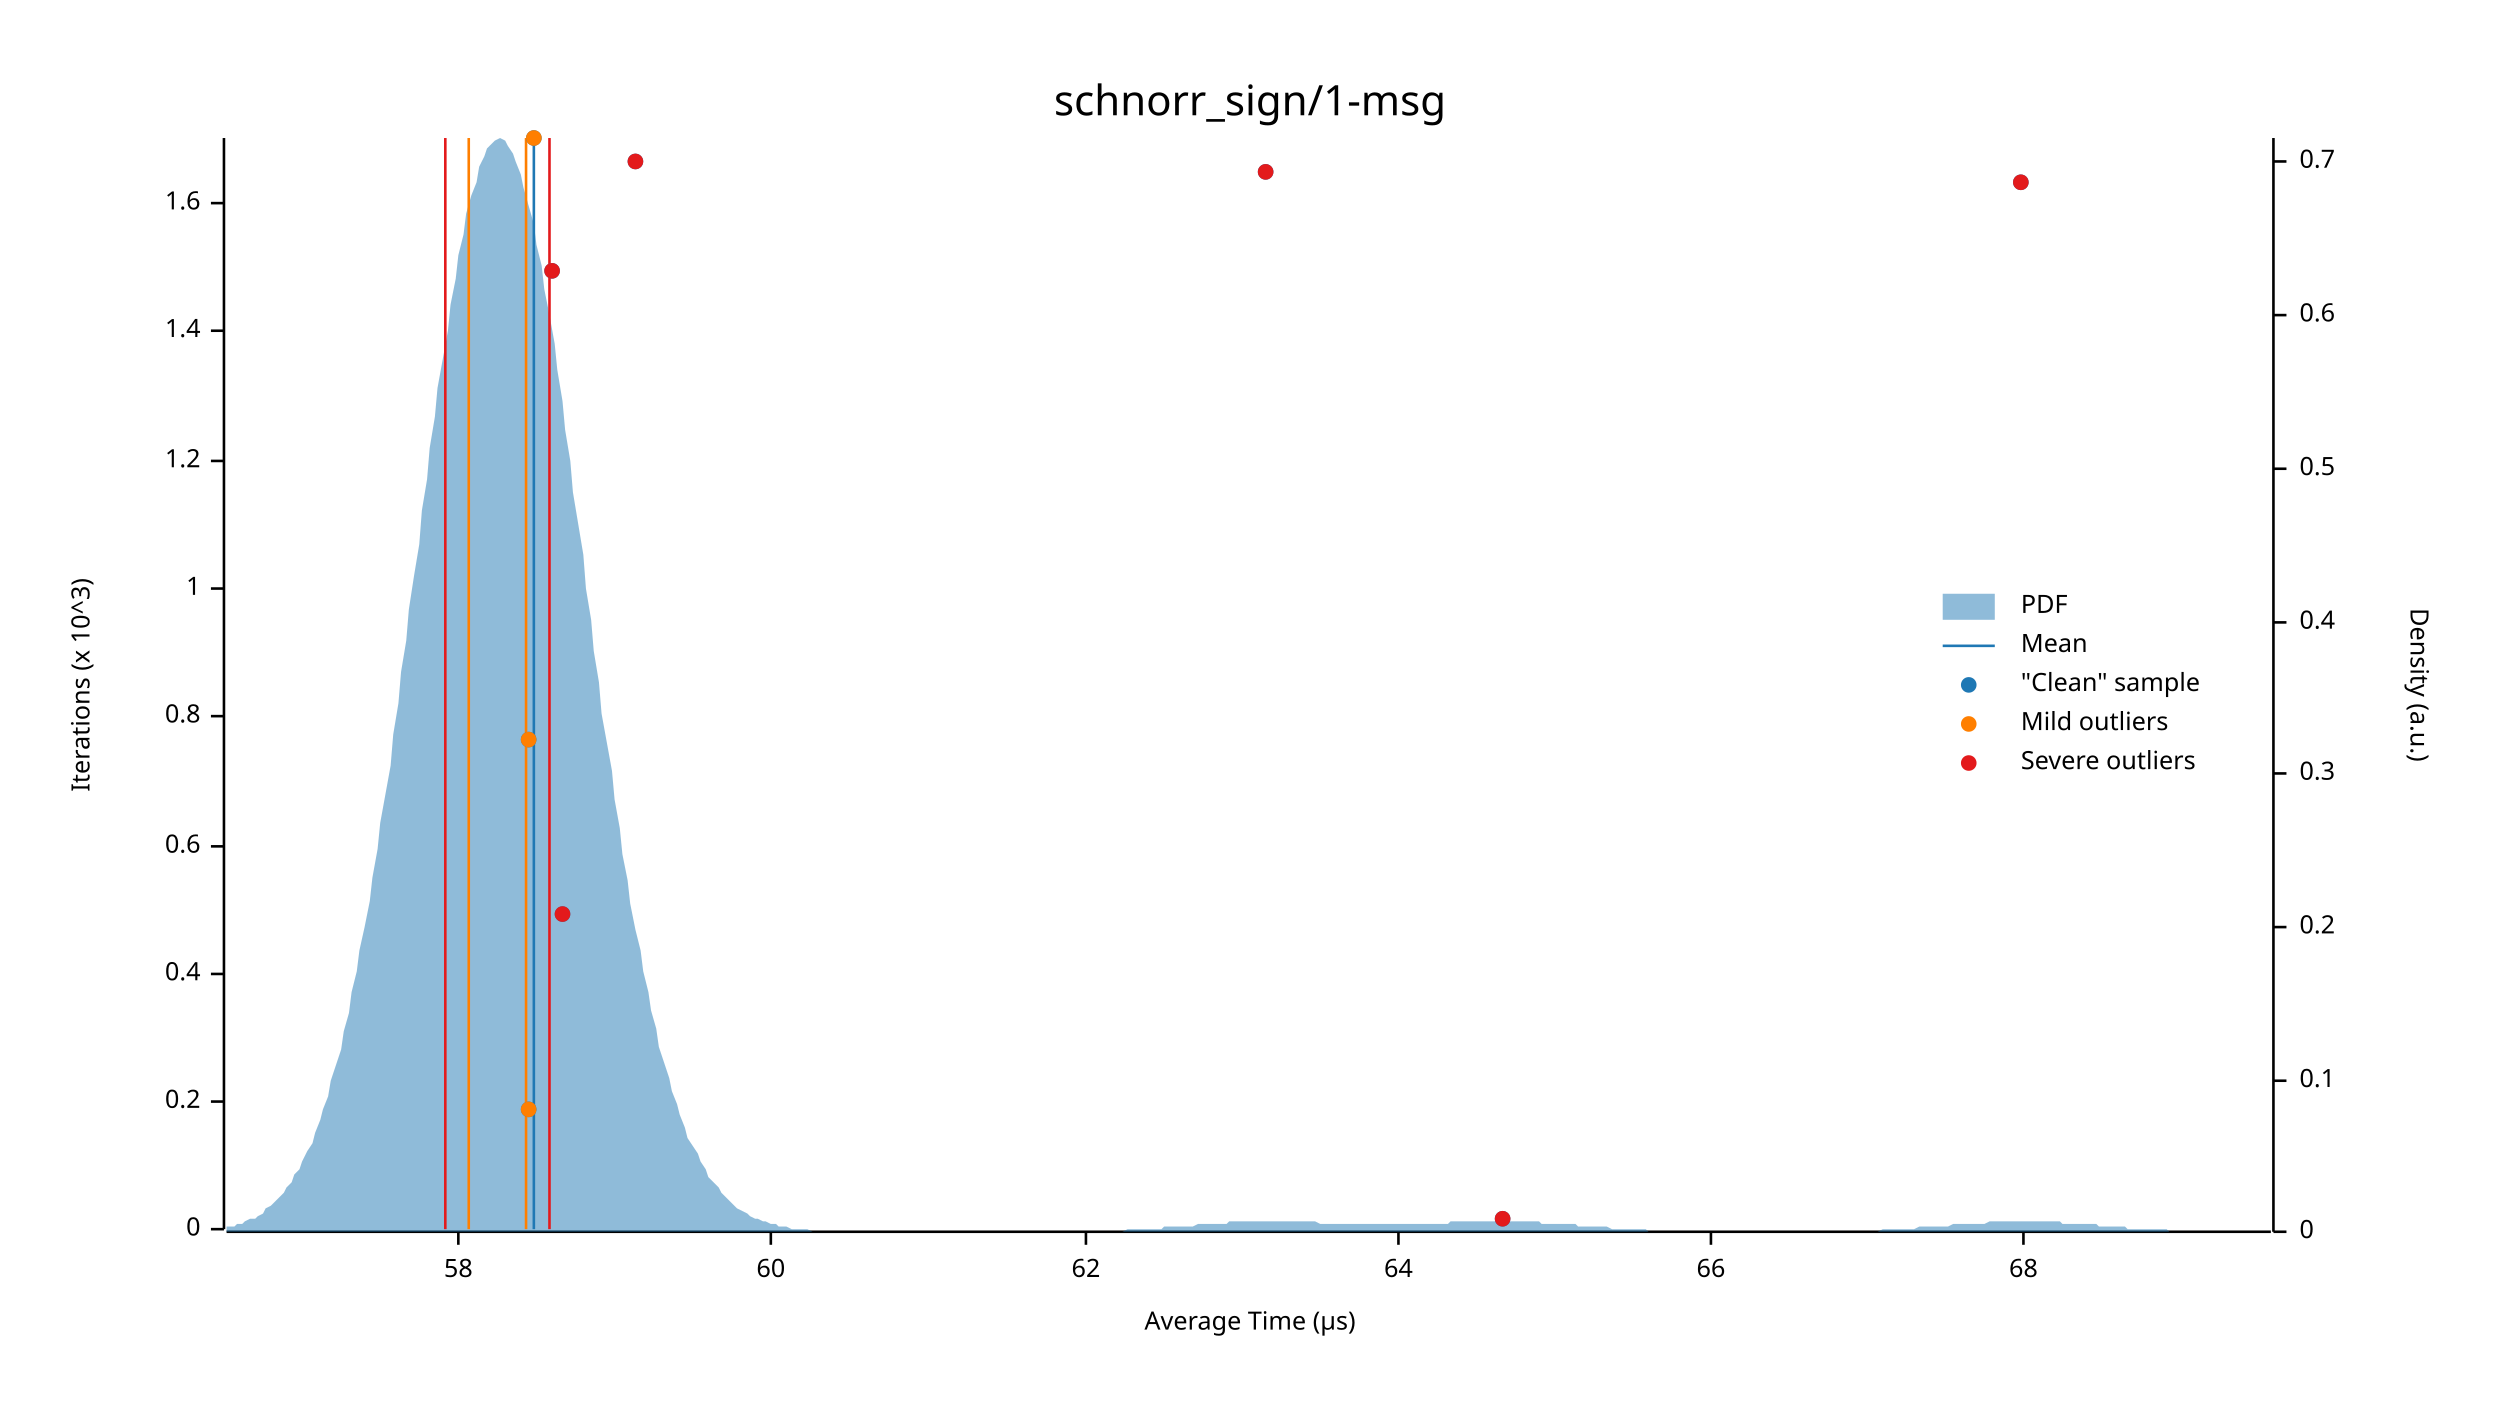
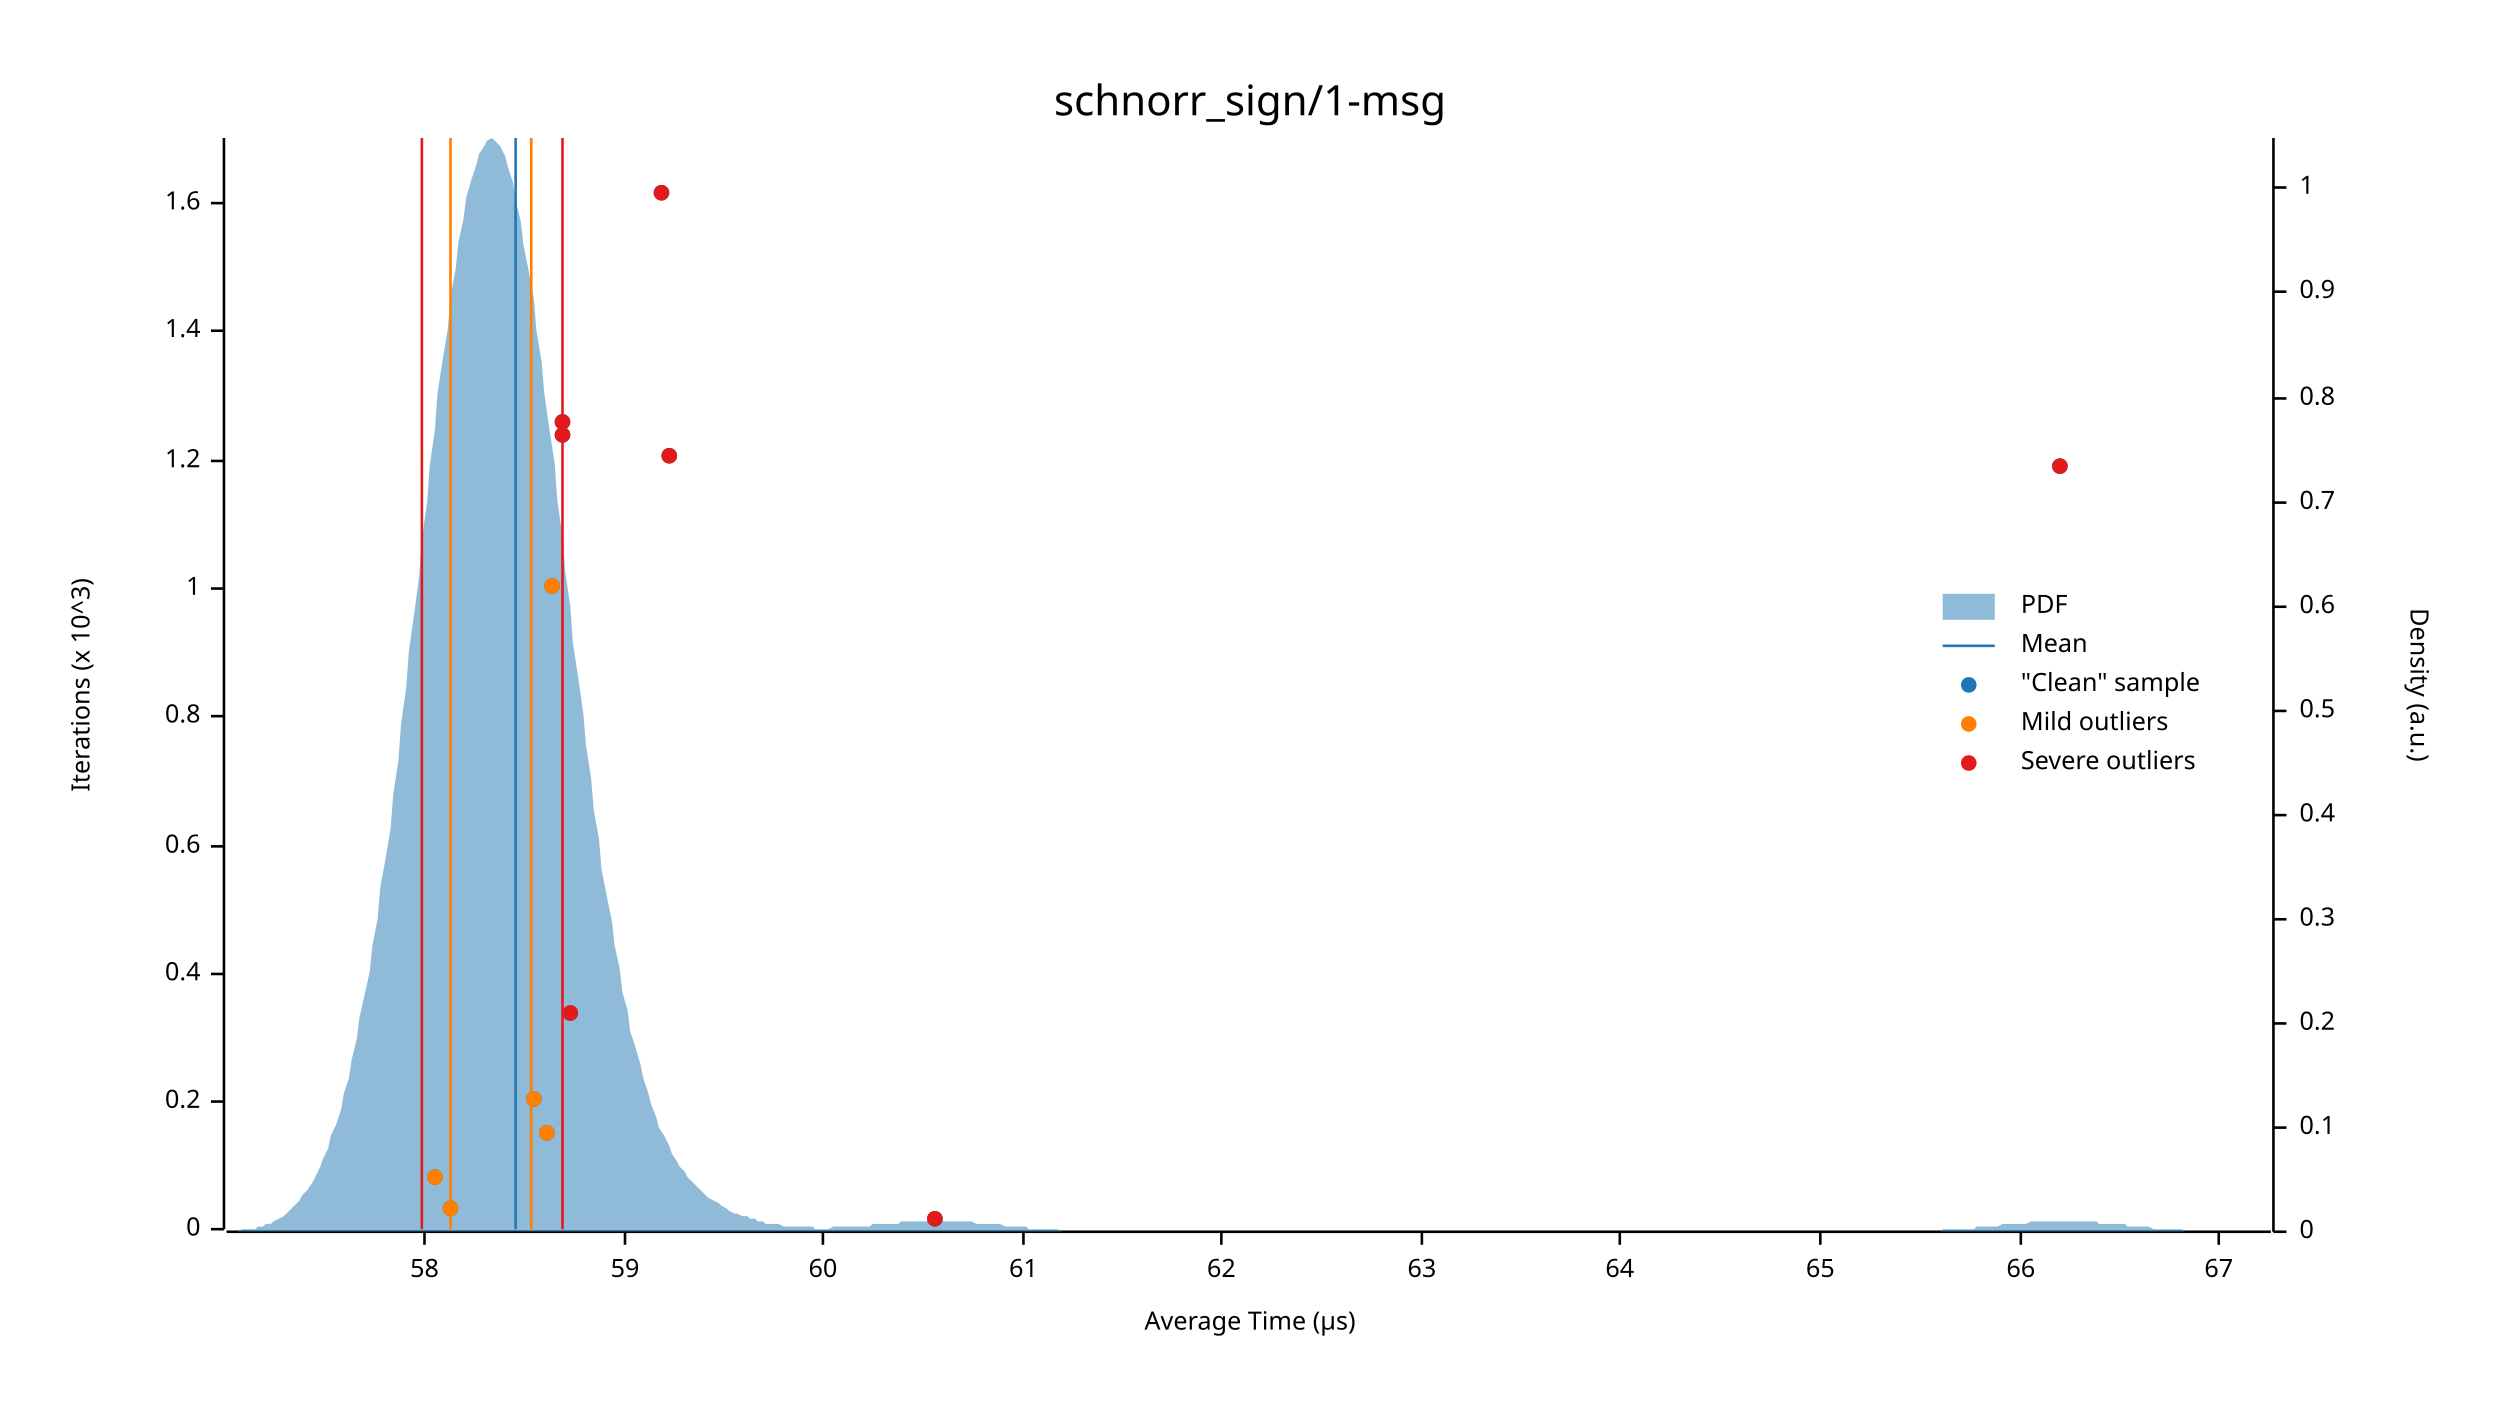
<svg xmlns="http://www.w3.org/2000/svg" width="960" height="540" viewBox="0 0 960 540">
  <text x="480" y="32" dy="0.76em" text-anchor="middle" font-family="sans-serif" font-size="16.129" opacity="1" fill="#000000">
schnorr_sign/1-msg
</text>
  <text x="27" y="263" dy="0.76em" text-anchor="middle" font-family="sans-serif" font-size="9.677" opacity="1" fill="#000000" transform="rotate(270, 27, 263)">
Iterations (x 10^3)
</text>
  <text x="480" y="513" dy="-0.5ex" text-anchor="middle" font-family="sans-serif" font-size="9.677" opacity="1" fill="#000000">
Average Time (µs)
</text>
  <polyline fill="none" opacity="1" stroke="#000000" stroke-width="1" points="86,53 86,472 " />
  <text x="77" y="472" dy="0.5ex" text-anchor="end" font-family="sans-serif" font-size="9.677" opacity="1" fill="#000000">
0
</text>
  <polyline fill="none" opacity="1" stroke="#000000" stroke-width="1" points="81,472 86,472 " />
  <text x="77" y="423" dy="0.5ex" text-anchor="end" font-family="sans-serif" font-size="9.677" opacity="1" fill="#000000">
0.2
</text>
  <polyline fill="none" opacity="1" stroke="#000000" stroke-width="1" points="81,423 86,423 " />
  <text x="77" y="374" dy="0.5ex" text-anchor="end" font-family="sans-serif" font-size="9.677" opacity="1" fill="#000000">
0.4
</text>
  <polyline fill="none" opacity="1" stroke="#000000" stroke-width="1" points="81,374 86,374 " />
  <text x="77" y="325" dy="0.5ex" text-anchor="end" font-family="sans-serif" font-size="9.677" opacity="1" fill="#000000">
0.6
</text>
  <polyline fill="none" opacity="1" stroke="#000000" stroke-width="1" points="81,325 86,325 " />
  <text x="77" y="275" dy="0.5ex" text-anchor="end" font-family="sans-serif" font-size="9.677" opacity="1" fill="#000000">
0.8
</text>
  <polyline fill="none" opacity="1" stroke="#000000" stroke-width="1" points="81,275 86,275 " />
  <text x="77" y="226" dy="0.5ex" text-anchor="end" font-family="sans-serif" font-size="9.677" opacity="1" fill="#000000">
1
</text>
  <polyline fill="none" opacity="1" stroke="#000000" stroke-width="1" points="81,226 86,226 " />
  <text x="77" y="177" dy="0.5ex" text-anchor="end" font-family="sans-serif" font-size="9.677" opacity="1" fill="#000000">
1.2
</text>
  <polyline fill="none" opacity="1" stroke="#000000" stroke-width="1" points="81,177 86,177 " />
  <text x="77" y="127" dy="0.5ex" text-anchor="end" font-family="sans-serif" font-size="9.677" opacity="1" fill="#000000">
1.4
</text>
  <polyline fill="none" opacity="1" stroke="#000000" stroke-width="1" points="81,127 86,127 " />
  <text x="77" y="78" dy="0.5ex" text-anchor="end" font-family="sans-serif" font-size="9.677" opacity="1" fill="#000000">
1.6
</text>
  <polyline fill="none" opacity="1" stroke="#000000" stroke-width="1" points="81,78 86,78 " />
  <polyline fill="none" opacity="1" stroke="#000000" stroke-width="1" points="87,473 872,473 " />
-   <text x="176" y="483" dy="0.76em" text-anchor="middle" font-family="sans-serif" font-size="9.677" opacity="1" fill="#000000">
+   <text x="163" y="483" dy="0.76em" text-anchor="middle" font-family="sans-serif" font-size="9.677" opacity="1" fill="#000000">
58
</text>
-   <polyline fill="none" opacity="1" stroke="#000000" stroke-width="1" points="176,473 176,478 " />
-   <text x="296" y="483" dy="0.76em" text-anchor="middle" font-family="sans-serif" font-size="9.677" opacity="1" fill="#000000">
+   <polyline fill="none" opacity="1" stroke="#000000" stroke-width="1" points="163,473 163,478 " />
+   <text x="240" y="483" dy="0.76em" text-anchor="middle" font-family="sans-serif" font-size="9.677" opacity="1" fill="#000000">
+ 59
+ </text>
+   <polyline fill="none" opacity="1" stroke="#000000" stroke-width="1" points="240,473 240,478 " />
+   <text x="316" y="483" dy="0.76em" text-anchor="middle" font-family="sans-serif" font-size="9.677" opacity="1" fill="#000000">
60
</text>
-   <polyline fill="none" opacity="1" stroke="#000000" stroke-width="1" points="296,473 296,478 " />
-   <text x="417" y="483" dy="0.76em" text-anchor="middle" font-family="sans-serif" font-size="9.677" opacity="1" fill="#000000">
+   <polyline fill="none" opacity="1" stroke="#000000" stroke-width="1" points="316,473 316,478 " />
+   <text x="393" y="483" dy="0.76em" text-anchor="middle" font-family="sans-serif" font-size="9.677" opacity="1" fill="#000000">
+ 61
+ </text>
+   <polyline fill="none" opacity="1" stroke="#000000" stroke-width="1" points="393,473 393,478 " />
+   <text x="469" y="483" dy="0.76em" text-anchor="middle" font-family="sans-serif" font-size="9.677" opacity="1" fill="#000000">
62
</text>
-   <polyline fill="none" opacity="1" stroke="#000000" stroke-width="1" points="417,473 417,478 " />
-   <text x="537" y="483" dy="0.76em" text-anchor="middle" font-family="sans-serif" font-size="9.677" opacity="1" fill="#000000">
+   <polyline fill="none" opacity="1" stroke="#000000" stroke-width="1" points="469,473 469,478 " />
+   <text x="546" y="483" dy="0.76em" text-anchor="middle" font-family="sans-serif" font-size="9.677" opacity="1" fill="#000000">
+ 63
+ </text>
+   <polyline fill="none" opacity="1" stroke="#000000" stroke-width="1" points="546,473 546,478 " />
+   <text x="622" y="483" dy="0.76em" text-anchor="middle" font-family="sans-serif" font-size="9.677" opacity="1" fill="#000000">
64
</text>
-   <polyline fill="none" opacity="1" stroke="#000000" stroke-width="1" points="537,473 537,478 " />
-   <text x="657" y="483" dy="0.76em" text-anchor="middle" font-family="sans-serif" font-size="9.677" opacity="1" fill="#000000">
+   <polyline fill="none" opacity="1" stroke="#000000" stroke-width="1" points="622,473 622,478 " />
+   <text x="699" y="483" dy="0.76em" text-anchor="middle" font-family="sans-serif" font-size="9.677" opacity="1" fill="#000000">
+ 65
+ </text>
+   <polyline fill="none" opacity="1" stroke="#000000" stroke-width="1" points="699,473 699,478 " />
+   <text x="776" y="483" dy="0.76em" text-anchor="middle" font-family="sans-serif" font-size="9.677" opacity="1" fill="#000000">
66
</text>
-   <polyline fill="none" opacity="1" stroke="#000000" stroke-width="1" points="657,473 657,478 " />
-   <text x="777" y="483" dy="0.76em" text-anchor="middle" font-family="sans-serif" font-size="9.677" opacity="1" fill="#000000">
- 68
+   <polyline fill="none" opacity="1" stroke="#000000" stroke-width="1" points="776,473 776,478 " />
+   <text x="852" y="483" dy="0.76em" text-anchor="middle" font-family="sans-serif" font-size="9.677" opacity="1" fill="#000000">
+ 67
</text>
-   <polyline fill="none" opacity="1" stroke="#000000" stroke-width="1" points="777,473 777,478 " />
+   <polyline fill="none" opacity="1" stroke="#000000" stroke-width="1" points="852,473 852,478 " />
  <text x="933" y="263" dy="0.76em" text-anchor="middle" font-family="sans-serif" font-size="9.677" opacity="1" fill="#000000" transform="rotate(90, 933, 263)">
Density (a.u.)
</text>
  <polyline fill="none" opacity="1" stroke="#000000" stroke-width="1" points="873,53 873,473 " />
  <text x="883" y="473" dy="0.5ex" text-anchor="start" font-family="sans-serif" font-size="9.677" opacity="1" fill="#000000">
0
</text>
  <polyline fill="none" opacity="1" stroke="#000000" stroke-width="1" points="873,473 878,473 " />
-   <text x="883" y="415" dy="0.5ex" text-anchor="start" font-family="sans-serif" font-size="9.677" opacity="1" fill="#000000">
+   <text x="883" y="433" dy="0.5ex" text-anchor="start" font-family="sans-serif" font-size="9.677" opacity="1" fill="#000000">
0.1
</text>
-   <polyline fill="none" opacity="1" stroke="#000000" stroke-width="1" points="873,415 878,415 " />
-   <text x="883" y="356" dy="0.5ex" text-anchor="start" font-family="sans-serif" font-size="9.677" opacity="1" fill="#000000">
+   <polyline fill="none" opacity="1" stroke="#000000" stroke-width="1" points="873,433 878,433 " />
+   <text x="883" y="393" dy="0.5ex" text-anchor="start" font-family="sans-serif" font-size="9.677" opacity="1" fill="#000000">
0.2
</text>
-   <polyline fill="none" opacity="1" stroke="#000000" stroke-width="1" points="873,356 878,356 " />
-   <text x="883" y="297" dy="0.5ex" text-anchor="start" font-family="sans-serif" font-size="9.677" opacity="1" fill="#000000">
+   <polyline fill="none" opacity="1" stroke="#000000" stroke-width="1" points="873,393 878,393 " />
+   <text x="883" y="353" dy="0.5ex" text-anchor="start" font-family="sans-serif" font-size="9.677" opacity="1" fill="#000000">
0.3
</text>
-   <polyline fill="none" opacity="1" stroke="#000000" stroke-width="1" points="873,297 878,297 " />
-   <text x="883" y="239" dy="0.5ex" text-anchor="start" font-family="sans-serif" font-size="9.677" opacity="1" fill="#000000">
+   <polyline fill="none" opacity="1" stroke="#000000" stroke-width="1" points="873,353 878,353 " />
+   <text x="883" y="313" dy="0.5ex" text-anchor="start" font-family="sans-serif" font-size="9.677" opacity="1" fill="#000000">
0.4
</text>
-   <polyline fill="none" opacity="1" stroke="#000000" stroke-width="1" points="873,239 878,239 " />
-   <text x="883" y="180" dy="0.5ex" text-anchor="start" font-family="sans-serif" font-size="9.677" opacity="1" fill="#000000">
+   <polyline fill="none" opacity="1" stroke="#000000" stroke-width="1" points="873,313 878,313 " />
+   <text x="883" y="273" dy="0.5ex" text-anchor="start" font-family="sans-serif" font-size="9.677" opacity="1" fill="#000000">
0.5
</text>
-   <polyline fill="none" opacity="1" stroke="#000000" stroke-width="1" points="873,180 878,180 " />
-   <text x="883" y="121" dy="0.5ex" text-anchor="start" font-family="sans-serif" font-size="9.677" opacity="1" fill="#000000">
+   <polyline fill="none" opacity="1" stroke="#000000" stroke-width="1" points="873,273 878,273 " />
+   <text x="883" y="233" dy="0.5ex" text-anchor="start" font-family="sans-serif" font-size="9.677" opacity="1" fill="#000000">
0.6
</text>
-   <polyline fill="none" opacity="1" stroke="#000000" stroke-width="1" points="873,121 878,121 " />
-   <text x="883" y="62" dy="0.5ex" text-anchor="start" font-family="sans-serif" font-size="9.677" opacity="1" fill="#000000">
+   <polyline fill="none" opacity="1" stroke="#000000" stroke-width="1" points="873,233 878,233 " />
+   <text x="883" y="193" dy="0.5ex" text-anchor="start" font-family="sans-serif" font-size="9.677" opacity="1" fill="#000000">
0.7
</text>
-   <polyline fill="none" opacity="1" stroke="#000000" stroke-width="1" points="873,62 878,62 " />
-   <polygon opacity="0.5" fill="#1F78B4" points="87,471 88,471 90,471 91,470 93,470 94,469 96,468 98,468 99,467 101,466 102,464 104,463 105,462 107,460 109,458 110,456 112,454 113,451 115,449 116,446 118,442 120,439 121,435 123,430 124,426 126,421 127,415 129,409 131,403 132,396 134,389 135,381 137,373 138,365 140,356 142,346 143,337 145,326 146,316 148,305 150,294 151,282 153,270 154,258 156,246 157,234 159,221 161,209 162,196 164,184 165,172 167,160 168,149 170,138 172,127 173,117 175,107 176,98 178,90 179,82 181,75 183,70 184,64 186,60 187,57 189,55 190,54 192,53 194,54 195,56 197,59 198,62 200,67 201,72 203,79 205,86 206,94 208,102 209,111 211,121 213,132 214,142 216,154 217,165 219,177 220,189 222,201 224,213 225,226 227,238 228,250 230,262 231,274 233,285 235,296 236,307 238,318 239,328 241,338 242,347 244,357 246,365 247,373 249,381 250,388 252,395 253,402 255,408 257,414 258,419 260,424 261,428 263,433 264,437 266,440 268,443 269,446 271,449 272,452 274,454 276,456 277,458 279,460 280,461 282,463 283,464 285,465 287,466 288,467 290,468 291,468 293,469 294,469 296,470 298,470 299,471 301,471 302,471 304,472 305,472 307,472 309,472 310,472 312,473 313,473 315,473 316,473 318,473 320,473 321,473 323,473 324,473 326,473 327,473 329,473 331,473 332,473 334,473 335,473 337,473 339,473 340,473 342,473 343,473 345,473 346,473 348,473 350,473 351,473 353,473 354,473 356,473 357,473 359,473 361,473 362,473 364,473 365,473 367,473 368,473 370,473 372,473 373,473 375,473 376,473 378,473 379,473 381,473 383,473 384,473 386,473 387,473 389,473 391,473 392,473 394,473 395,473 397,473 398,473 400,473 402,473 403,473 405,473 406,473 408,473 409,473 411,473 413,473 414,473 416,473 417,473 419,473 420,473 422,473 424,473 425,473 427,473 428,473 430,473 431,473 433,472 435,472 436,472 438,472 439,472 441,472 442,472 444,472 446,472 447,471 449,471 450,471 452,471 454,471 455,471 457,471 458,471 460,470 461,470 463,470 465,470 466,470 468,470 469,470 471,470 472,469 474,469 476,469 477,469 479,469 480,469 482,469 483,469 485,469 487,469 488,469 490,469 491,469 493,469 494,469 496,469 498,469 499,469 501,469 502,469 504,469 505,469 507,470 509,470 510,470 512,470 513,470 515,470 517,470 518,470 520,470 521,470 523,470 524,470 526,470 528,470 529,470 531,470 532,470 534,470 535,470 537,470 539,470 540,470 542,470 543,470 545,470 546,470 548,470 550,470 551,470 553,470 554,470 556,470 557,469 559,469 561,469 562,469 564,469 565,469 567,469 568,469 570,469 572,469 573,469 575,469 576,469 578,469 580,469 581,469 583,469 584,469 586,469 587,469 589,469 591,469 592,470 594,470 595,470 597,470 598,470 600,470 602,470 603,470 605,470 606,471 608,471 609,471 611,471 613,471 614,471 616,471 617,471 619,472 620,472 622,472 624,472 625,472 627,472 628,472 630,472 632,472 633,473 635,473 636,473 638,473 639,473 641,473 643,473 644,473 646,473 647,473 649,473 650,473 652,473 654,473 655,473 657,473 658,473 660,473 661,473 663,473 665,473 666,473 668,473 669,473 671,473 672,473 674,473 676,473 677,473 679,473 680,473 682,473 683,473 685,473 687,473 688,473 690,473 691,473 693,473 695,473 696,473 698,473 699,473 701,473 702,473 704,473 706,473 707,473 709,473 710,473 712,473 713,473 715,473 717,473 718,473 720,473 721,473 723,472 724,472 726,472 728,472 729,472 731,472 732,472 734,472 735,472 737,471 739,471 740,471 742,471 743,471 745,471 746,471 748,471 750,470 751,470 753,470 754,470 756,470 758,470 759,470 761,470 762,470 764,469 765,469 767,469 769,469 770,469 772,469 773,469 775,469 776,469 778,469 780,469 781,469 783,469 784,469 786,469 787,469 789,469 791,469 792,470 794,470 795,470 797,470 798,470 800,470 802,470 803,470 805,470 806,471 808,471 809,471 811,471 813,471 814,471 816,471 817,472 819,472 821,472 822,472 824,472 825,472 827,472 828,472 830,472 832,472 833,473 835,473 836,473 838,473 839,473 841,473 843,473 844,473 846,473 847,473 849,473 850,473 852,473 854,473 855,473 857,473 858,473 860,473 861,473 863,473 865,473 866,473 868,473 869,473 871,473 873,473 873,473 87,473 " />
-   <polyline fill="none" opacity="1" stroke="#1F78B4" stroke-width="1" points="205,472 205,53 " />
-   <polyline fill="none" opacity="1" stroke="#FF7F00" stroke-width="1" points="180,472 180,53 " />
-   <polyline fill="none" opacity="1" stroke="#FF7F00" stroke-width="1" points="202,472 202,53 " />
-   <polyline fill="none" opacity="1" stroke="#E31A1C" stroke-width="1" points="171,472 171,53 " />
-   <polyline fill="none" opacity="1" stroke="#E31A1C" stroke-width="1" points="211,472 211,53 " />
-   <circle cx="577" cy="468" r="3" opacity="1" fill="#1F78B4" stroke="none" stroke-width="1" />
-   <circle cx="203" cy="426" r="3" opacity="1" fill="#1F78B4" stroke="none" stroke-width="1" />
-   <circle cx="216" cy="351" r="3" opacity="1" fill="#1F78B4" stroke="none" stroke-width="1" />
-   <circle cx="203" cy="284" r="3" opacity="1" fill="#1F78B4" stroke="none" stroke-width="1" />
-   <circle cx="212" cy="104" r="3" opacity="1" fill="#1F78B4" stroke="none" stroke-width="1" />
-   <circle cx="776" cy="70" r="3" opacity="1" fill="#1F78B4" stroke="none" stroke-width="1" />
-   <circle cx="486" cy="66" r="3" opacity="1" fill="#1F78B4" stroke="none" stroke-width="1" />
-   <circle cx="244" cy="62" r="3" opacity="1" fill="#1F78B4" stroke="none" stroke-width="1" />
-   <circle cx="205" cy="53" r="3" opacity="1" fill="#1F78B4" stroke="none" stroke-width="1" />
-   <circle cx="203" cy="426" r="3" opacity="1" fill="#FF7F00" stroke="none" stroke-width="1" />
-   <circle cx="203" cy="284" r="3" opacity="1" fill="#FF7F00" stroke="none" stroke-width="1" />
-   <circle cx="205" cy="53" r="3" opacity="1" fill="#FF7F00" stroke="none" stroke-width="1" />
-   <circle cx="577" cy="468" r="3" opacity="1" fill="#E31A1C" stroke="none" stroke-width="1" />
-   <circle cx="216" cy="351" r="3" opacity="1" fill="#E31A1C" stroke="none" stroke-width="1" />
-   <circle cx="212" cy="104" r="3" opacity="1" fill="#E31A1C" stroke="none" stroke-width="1" />
-   <circle cx="776" cy="70" r="3" opacity="1" fill="#E31A1C" stroke="none" stroke-width="1" />
-   <circle cx="486" cy="66" r="3" opacity="1" fill="#E31A1C" stroke="none" stroke-width="1" />
-   <circle cx="244" cy="62" r="3" opacity="1" fill="#E31A1C" stroke="none" stroke-width="1" />
+   <polyline fill="none" opacity="1" stroke="#000000" stroke-width="1" points="873,193 878,193 " />
+   <text x="883" y="153" dy="0.5ex" text-anchor="start" font-family="sans-serif" font-size="9.677" opacity="1" fill="#000000">
+ 0.8
+ </text>
+   <polyline fill="none" opacity="1" stroke="#000000" stroke-width="1" points="873,153 878,153 " />
+   <text x="883" y="112" dy="0.5ex" text-anchor="start" font-family="sans-serif" font-size="9.677" opacity="1" fill="#000000">
+ 0.9
+ </text>
+   <polyline fill="none" opacity="1" stroke="#000000" stroke-width="1" points="873,112 878,112 " />
+   <text x="883" y="72" dy="0.5ex" text-anchor="start" font-family="sans-serif" font-size="9.677" opacity="1" fill="#000000">
+ 1
+ </text>
+   <polyline fill="none" opacity="1" stroke="#000000" stroke-width="1" points="873,72 878,72 " />
+   <polygon opacity="0.5" fill="#1F78B4" points="87,473 88,473 90,473 91,473 93,472 94,472 96,472 98,472 99,471 101,471 102,470 104,470 105,469 107,468 109,467 110,466 112,464 113,463 115,461 116,459 118,457 120,454 121,452 123,448 124,445 126,441 127,436 129,432 131,426 132,420 134,414 135,407 137,399 138,391 140,382 142,373 143,363 145,353 146,341 148,330 150,318 151,305 153,292 154,278 156,264 157,250 159,236 161,221 162,207 164,193 165,179 167,165 168,151 170,138 172,126 173,114 175,103 176,93 178,84 179,76 181,69 183,63 184,59 186,56 187,54 189,53 190,54 192,56 194,60 195,64 197,70 198,77 200,85 201,94 203,104 205,115 206,127 208,139 209,151 211,165 213,178 214,192 216,206 217,219 219,233 220,247 222,260 224,274 225,286 227,299 228,311 230,322 231,334 233,344 235,354 236,363 238,372 239,381 241,388 242,396 244,402 246,409 247,414 249,420 250,424 252,429 253,433 255,436 257,440 258,443 260,446 261,448 263,450 264,452 266,454 268,456 269,457 271,459 272,460 274,461 276,462 277,463 279,464 280,465 282,466 283,466 285,467 287,467 288,468 290,468 291,469 293,469 294,470 296,470 298,470 299,470 301,471 302,471 304,471 305,471 307,471 309,471 310,471 312,471 313,472 315,472 316,472 318,472 320,471 321,471 323,471 324,471 326,471 327,471 329,471 331,471 332,471 334,471 335,470 337,470 339,470 340,470 342,470 343,470 345,470 346,469 348,469 350,469 351,469 353,469 354,469 356,469 357,469 359,469 361,469 362,469 364,469 365,469 367,469 368,469 370,469 372,469 373,469 375,470 376,470 378,470 379,470 381,470 383,470 384,470 386,471 387,471 389,471 391,471 392,471 394,471 395,472 397,472 398,472 400,472 402,472 403,472 405,472 406,472 408,473 409,473 411,473 413,473 414,473 416,473 417,473 419,473 420,473 422,473 424,473 425,473 427,473 428,473 430,473 431,473 433,473 435,473 436,473 438,473 439,473 441,473 442,473 444,473 446,473 447,473 449,473 450,473 452,473 454,473 455,473 457,473 458,473 460,473 461,473 463,473 465,473 466,473 468,473 469,473 471,473 472,473 474,473 476,473 477,473 479,473 480,473 482,473 483,473 485,473 487,473 488,473 490,473 491,473 493,473 494,473 496,473 498,473 499,473 501,473 502,473 504,473 505,473 507,473 509,473 510,473 512,473 513,473 515,473 517,473 518,473 520,473 521,473 523,473 524,473 526,473 528,473 529,473 531,473 532,473 534,473 535,473 537,473 539,473 540,473 542,473 543,473 545,473 546,473 548,473 550,473 551,473 553,473 554,473 556,473 557,473 559,473 561,473 562,473 564,473 565,473 567,473 568,473 570,473 572,473 573,473 575,473 576,473 578,473 580,473 581,473 583,473 584,473 586,473 587,473 589,473 591,473 592,473 594,473 595,473 597,473 598,473 600,473 602,473 603,473 605,473 606,473 608,473 609,473 611,473 613,473 614,473 616,473 617,473 619,473 620,473 622,473 624,473 625,473 627,473 628,473 630,473 632,473 633,473 635,473 636,473 638,473 639,473 641,473 643,473 644,473 646,473 647,473 649,473 650,473 652,473 654,473 655,473 657,473 658,473 660,473 661,473 663,473 665,473 666,473 668,473 669,473 671,473 672,473 674,473 676,473 677,473 679,473 680,473 682,473 683,473 685,473 687,473 688,473 690,473 691,473 693,473 695,473 696,473 698,473 699,473 701,473 702,473 704,473 706,473 707,473 709,473 710,473 712,473 713,473 715,473 717,473 718,473 720,473 721,473 723,473 724,473 726,473 728,473 729,473 731,473 732,473 734,473 735,473 737,473 739,473 740,473 742,473 743,473 745,473 746,472 748,472 750,472 751,472 753,472 754,472 756,472 758,472 759,471 761,471 762,471 764,471 765,471 767,471 769,470 770,470 772,470 773,470 775,470 776,470 778,470 780,469 781,469 783,469 784,469 786,469 787,469 789,469 791,469 792,469 794,469 795,469 797,469 798,469 800,469 802,469 803,469 805,469 806,470 808,470 809,470 811,470 813,470 814,470 816,470 817,471 819,471 821,471 822,471 824,471 825,471 827,472 828,472 830,472 832,472 833,472 835,472 836,472 838,472 839,473 841,473 843,473 844,473 846,473 847,473 849,473 850,473 852,473 854,473 855,473 857,473 858,473 860,473 861,473 863,473 865,473 866,473 868,473 869,473 871,473 873,473 873,473 87,473 " />
+   <polyline fill="none" opacity="1" stroke="#1F78B4" stroke-width="1" points="198,472 198,53 " />
+   <polyline fill="none" opacity="1" stroke="#FF7F00" stroke-width="1" points="173,472 173,53 " />
+   <polyline fill="none" opacity="1" stroke="#FF7F00" stroke-width="1" points="204,472 204,53 " />
+   <polyline fill="none" opacity="1" stroke="#E31A1C" stroke-width="1" points="162,472 162,53 " />
+   <polyline fill="none" opacity="1" stroke="#E31A1C" stroke-width="1" points="216,472 216,53 " />
+   <circle cx="359" cy="468" r="3" opacity="1" fill="#1F78B4" stroke="none" stroke-width="1" />
+   <circle cx="173" cy="464" r="3" opacity="1" fill="#1F78B4" stroke="none" stroke-width="1" />
+   <circle cx="167" cy="452" r="3" opacity="1" fill="#1F78B4" stroke="none" stroke-width="1" />
+   <circle cx="210" cy="435" r="3" opacity="1" fill="#1F78B4" stroke="none" stroke-width="1" />
+   <circle cx="205" cy="422" r="3" opacity="1" fill="#1F78B4" stroke="none" stroke-width="1" />
+   <circle cx="219" cy="389" r="3" opacity="1" fill="#1F78B4" stroke="none" stroke-width="1" />
+   <circle cx="212" cy="225" r="3" opacity="1" fill="#1F78B4" stroke="none" stroke-width="1" />
+   <circle cx="791" cy="179" r="3" opacity="1" fill="#1F78B4" stroke="none" stroke-width="1" />
+   <circle cx="257" cy="175" r="3" opacity="1" fill="#1F78B4" stroke="none" stroke-width="1" />
+   <circle cx="216" cy="167" r="3" opacity="1" fill="#1F78B4" stroke="none" stroke-width="1" />
+   <circle cx="216" cy="162" r="3" opacity="1" fill="#1F78B4" stroke="none" stroke-width="1" />
+   <circle cx="254" cy="74" r="3" opacity="1" fill="#1F78B4" stroke="none" stroke-width="1" />
+   <circle cx="173" cy="464" r="3" opacity="1" fill="#FF7F00" stroke="none" stroke-width="1" />
+   <circle cx="167" cy="452" r="3" opacity="1" fill="#FF7F00" stroke="none" stroke-width="1" />
+   <circle cx="210" cy="435" r="3" opacity="1" fill="#FF7F00" stroke="none" stroke-width="1" />
+   <circle cx="205" cy="422" r="3" opacity="1" fill="#FF7F00" stroke="none" stroke-width="1" />
+   <circle cx="212" cy="225" r="3" opacity="1" fill="#FF7F00" stroke="none" stroke-width="1" />
+   <circle cx="359" cy="468" r="3" opacity="1" fill="#E31A1C" stroke="none" stroke-width="1" />
+   <circle cx="219" cy="389" r="3" opacity="1" fill="#E31A1C" stroke="none" stroke-width="1" />
+   <circle cx="791" cy="179" r="3" opacity="1" fill="#E31A1C" stroke="none" stroke-width="1" />
+   <circle cx="257" cy="175" r="3" opacity="1" fill="#E31A1C" stroke="none" stroke-width="1" />
+   <circle cx="216" cy="167" r="3" opacity="1" fill="#E31A1C" stroke="none" stroke-width="1" />
+   <circle cx="216" cy="162" r="3" opacity="1" fill="#E31A1C" stroke="none" stroke-width="1" />
+   <circle cx="254" cy="74" r="3" opacity="1" fill="#E31A1C" stroke="none" stroke-width="1" />
  <text x="776" y="228" dy="0.76em" text-anchor="start" font-family="sans-serif" font-size="9.677" opacity="1" fill="#000000">
PDF
</text>
  <text x="776" y="243" dy="0.76em" text-anchor="start" font-family="sans-serif" font-size="9.677" opacity="1" fill="#000000">
Mean
</text>
  <text x="776" y="258" dy="0.76em" text-anchor="start" font-family="sans-serif" font-size="9.677" opacity="1" fill="#000000">
"Clean" sample
</text>
  <text x="776" y="273" dy="0.76em" text-anchor="start" font-family="sans-serif" font-size="9.677" opacity="1" fill="#000000">
Mild outliers
</text>
  <text x="776" y="288" dy="0.76em" text-anchor="start" font-family="sans-serif" font-size="9.677" opacity="1" fill="#000000">
Severe outliers
</text>
  <rect x="746" y="228" width="20" height="10" opacity="0.5" fill="#1F78B4" stroke="none" />
  <polyline fill="none" opacity="1" stroke="#1F78B4" stroke-width="1" points="746,248 766,248 " />
  <circle cx="756" cy="263" r="3" opacity="1" fill="#1F78B4" stroke="none" stroke-width="1" />
  <circle cx="756" cy="278" r="3" opacity="1" fill="#FF7F00" stroke="none" stroke-width="1" />
  <circle cx="756" cy="293" r="3" opacity="1" fill="#E31A1C" stroke="none" stroke-width="1" />
</svg>
